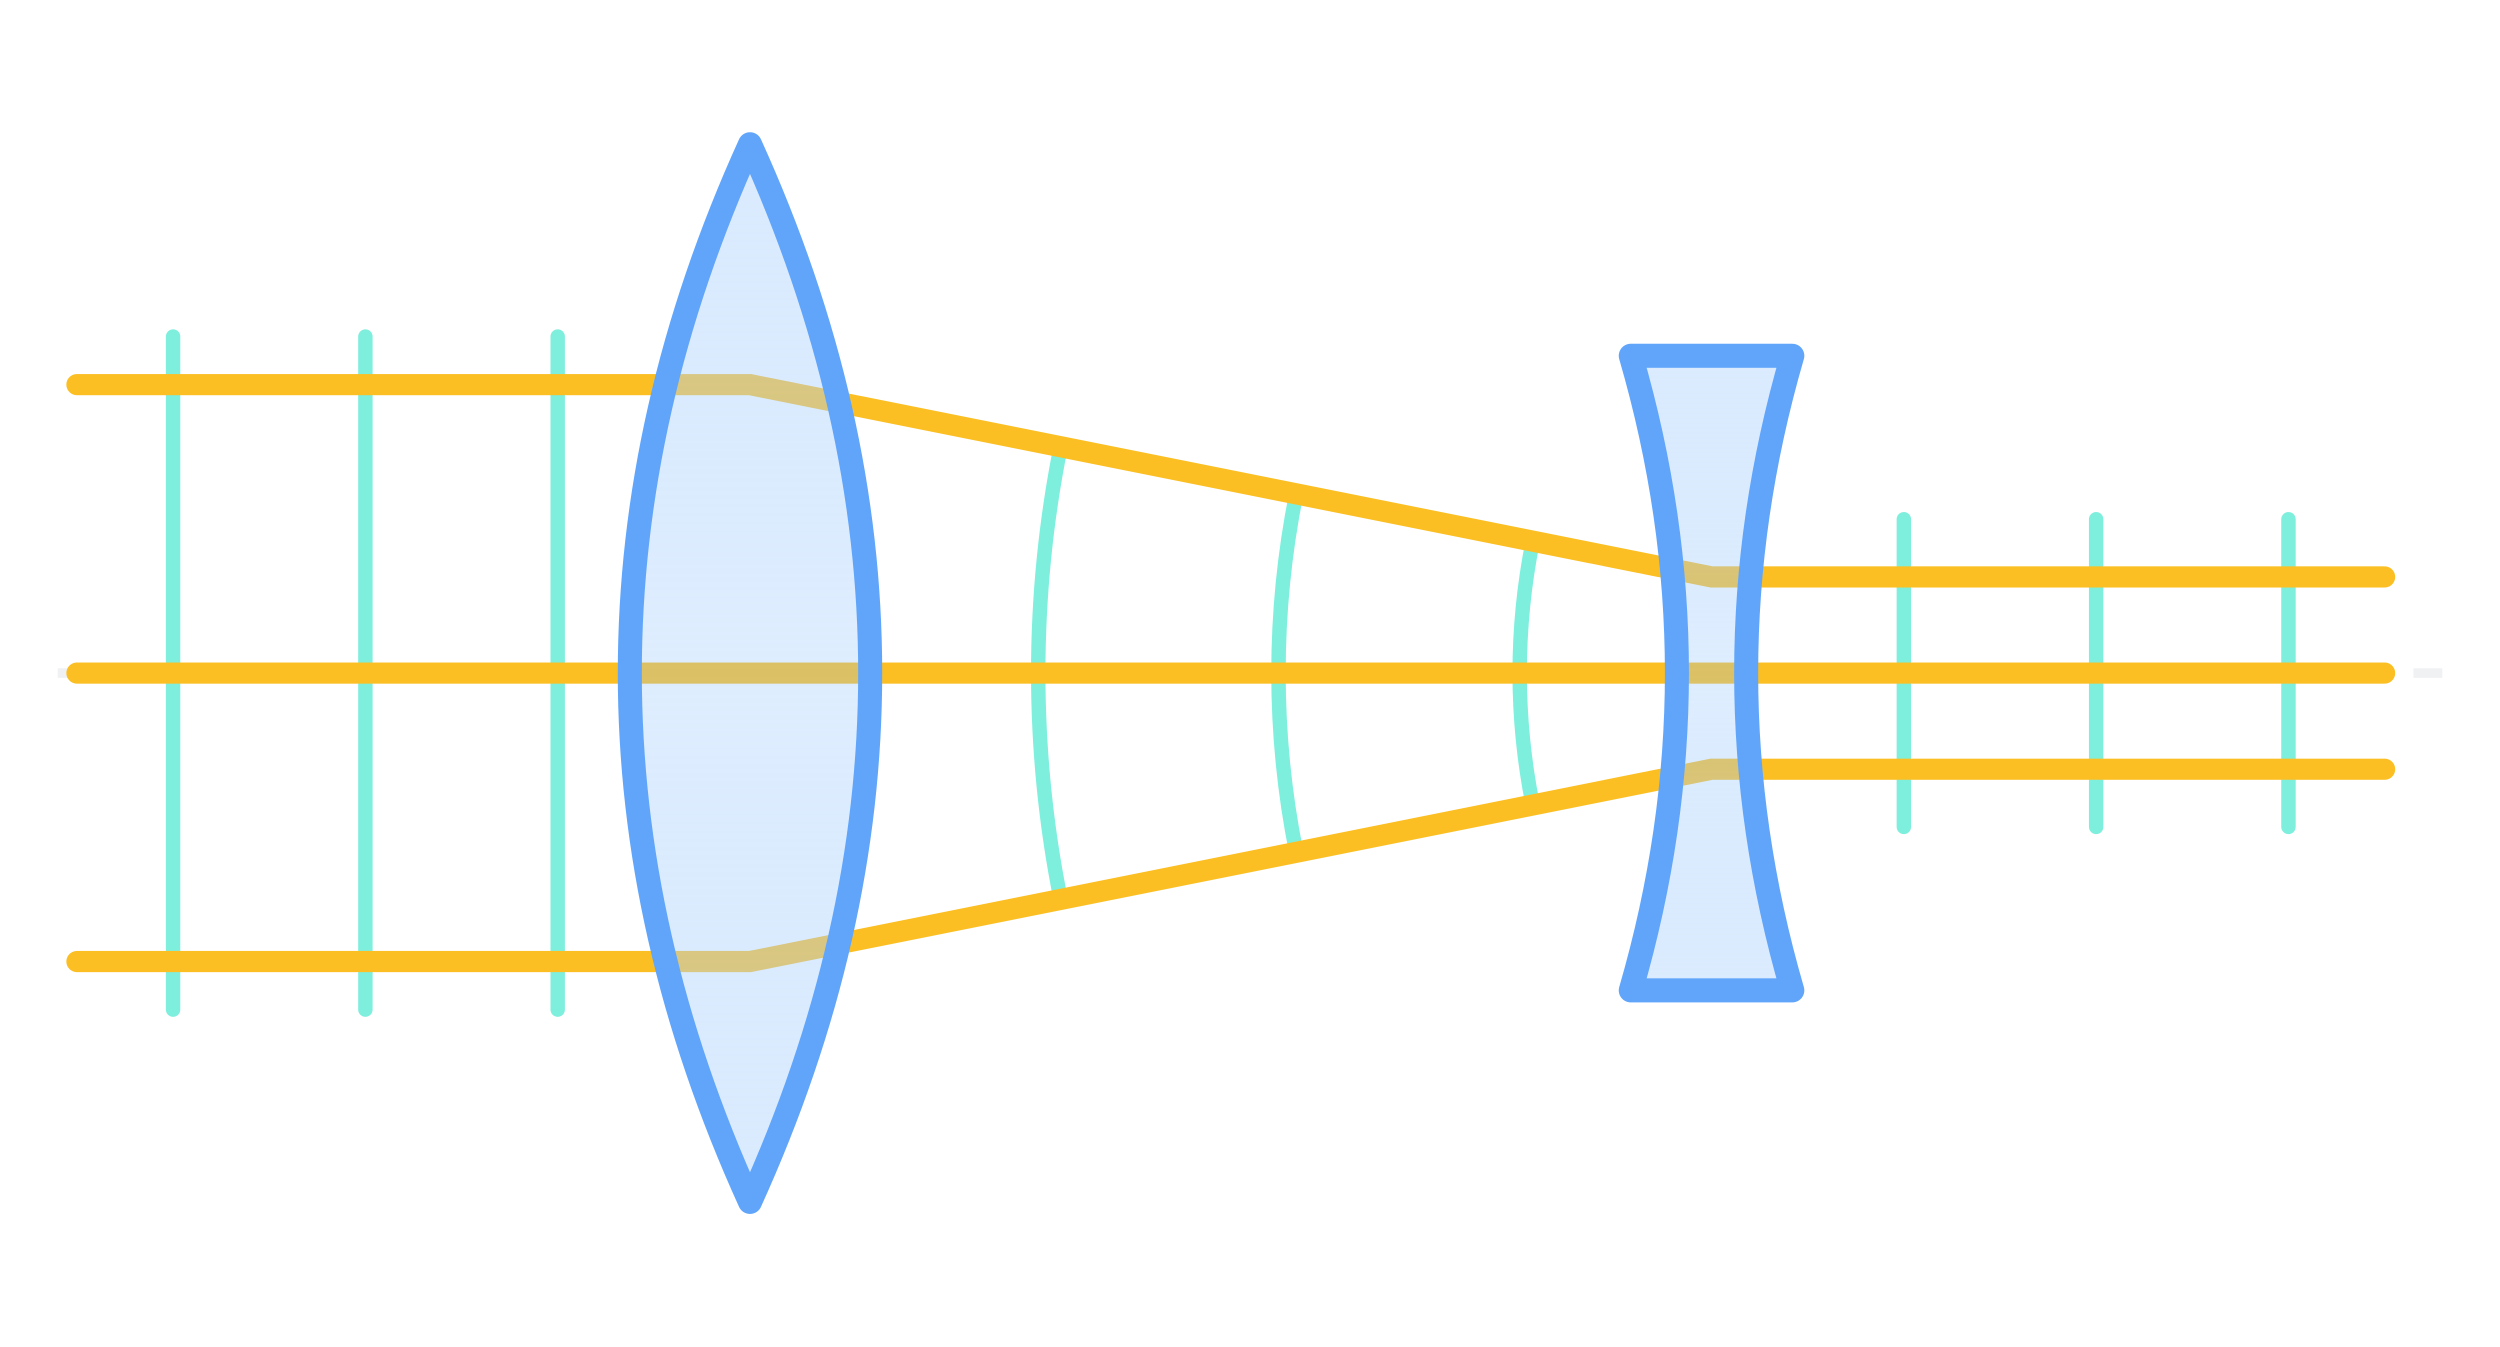
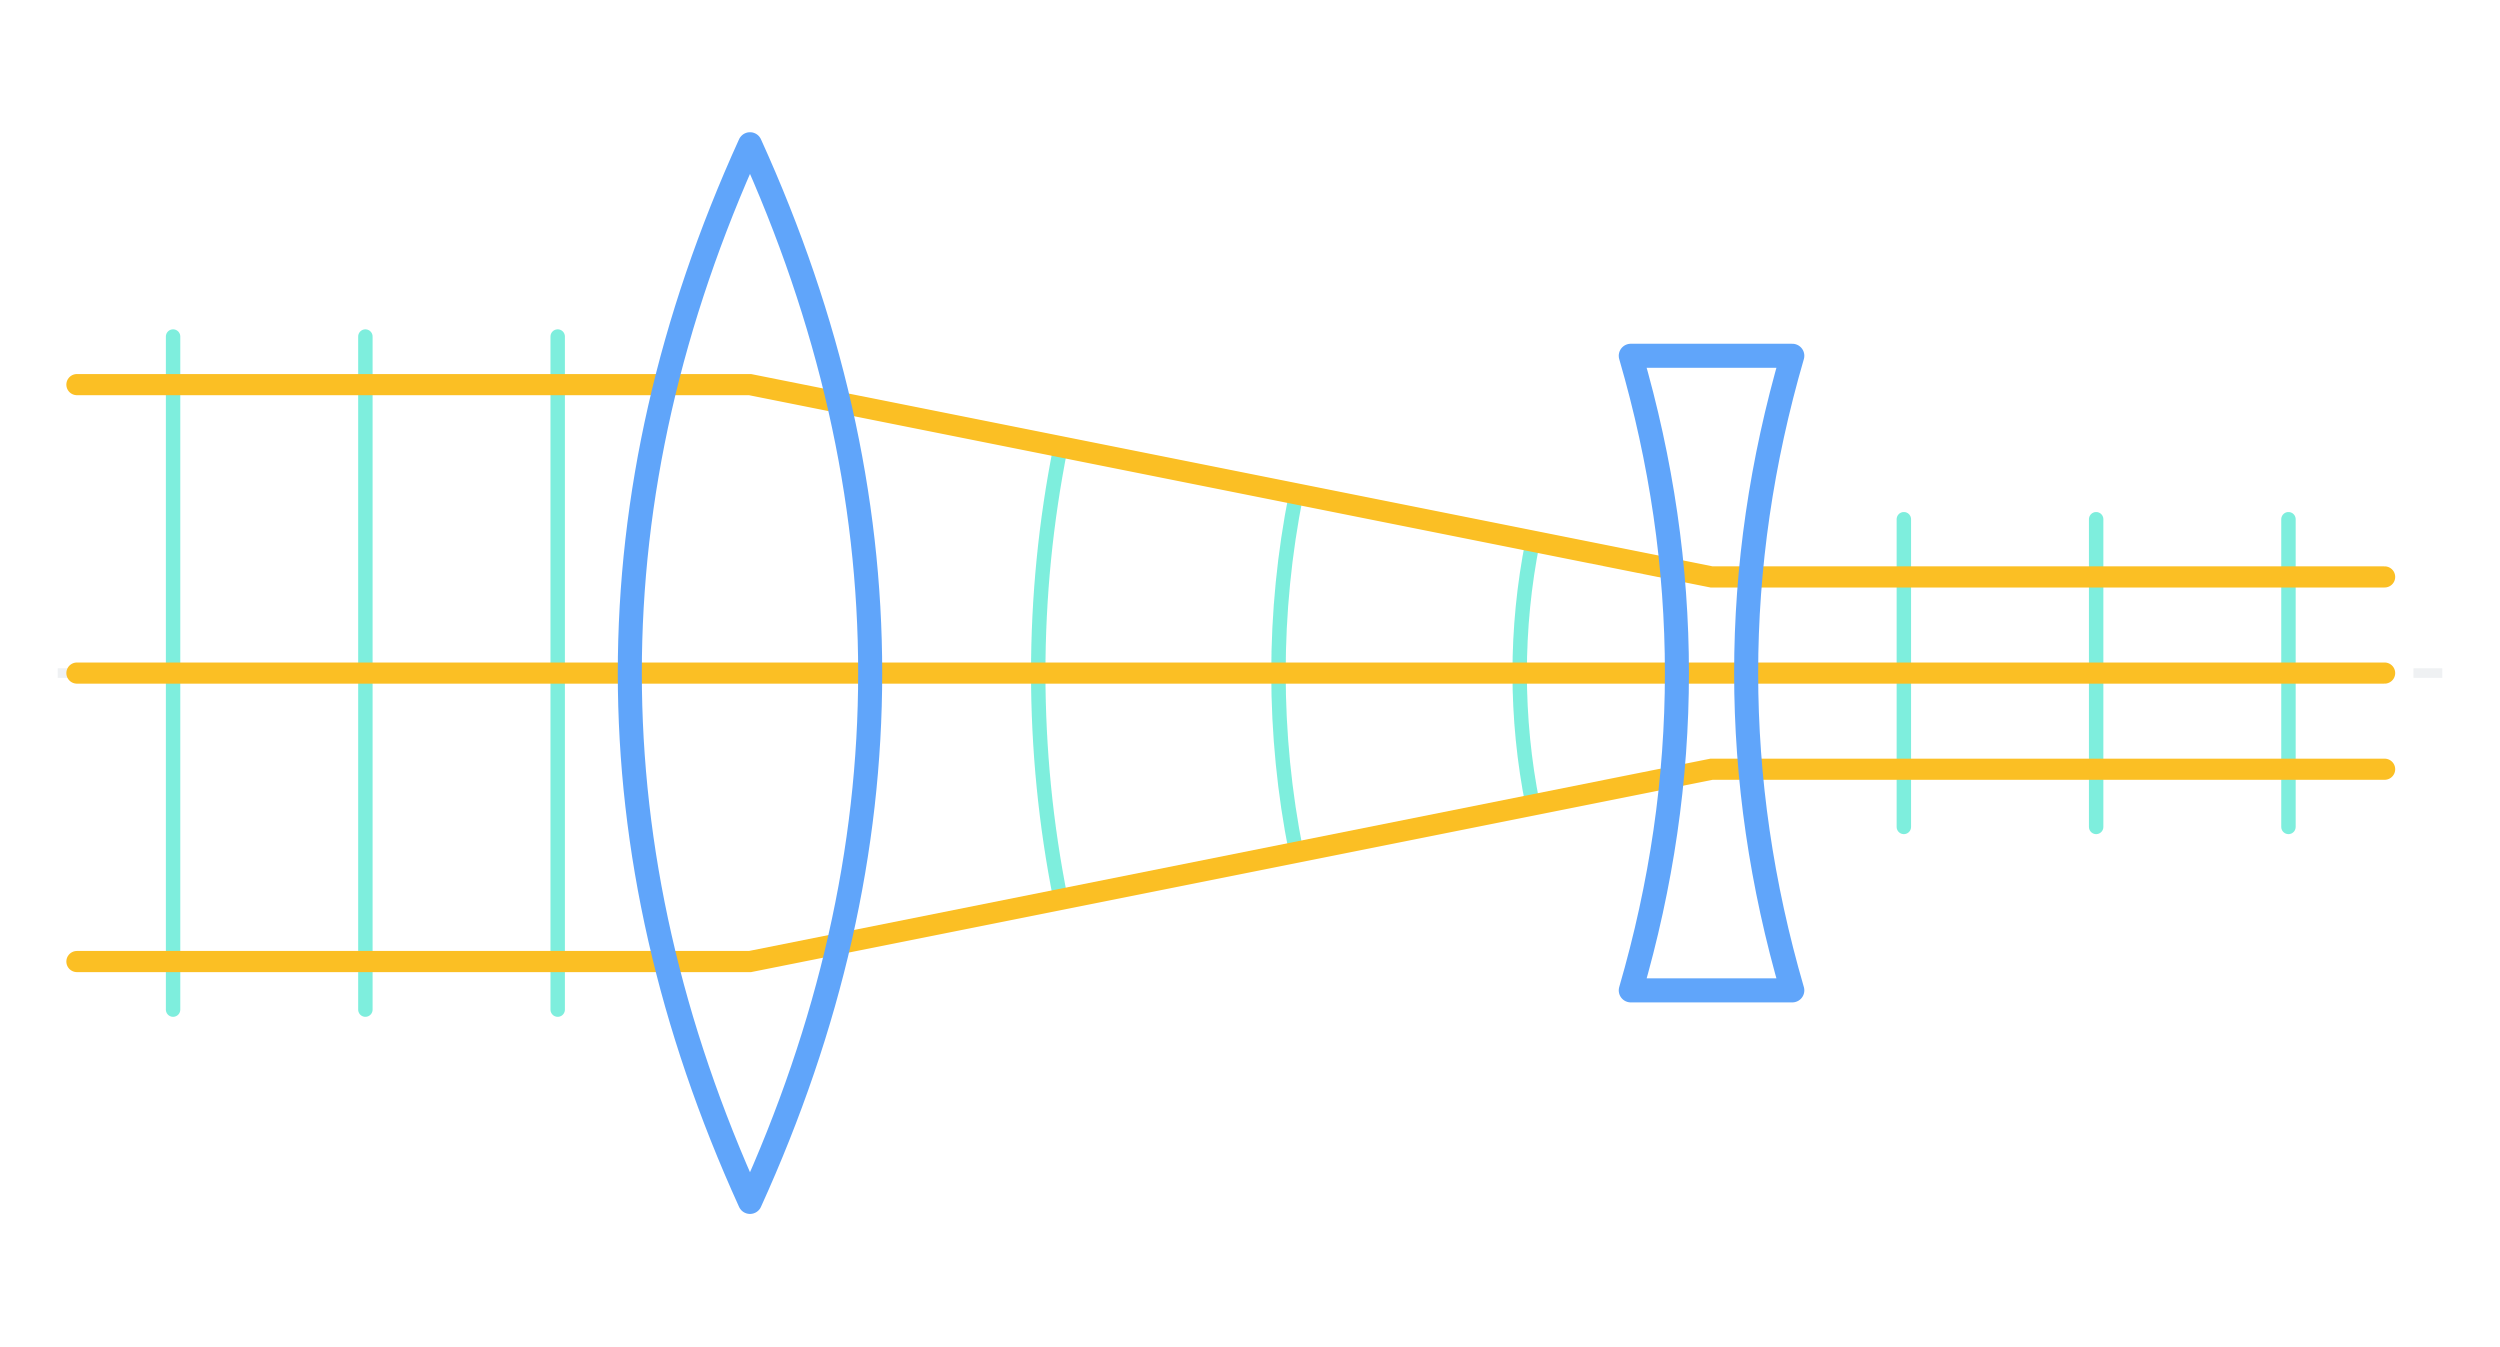
<svg xmlns="http://www.w3.org/2000/svg" viewBox="0 0 260 140" width="260" height="140" role="img" aria-labelledby="logo-title logo-description">
-   <defs>
-     <linearGradient id="lensGrad" x1="0%" y1="0%" x2="0%" y2="100%">
-       <stop offset="0%" stop-color="#bfdbfe" stop-opacity="0.55" />
-       <stop offset="50%" stop-color="#93c5fd" stop-opacity="0.30" />
-       <stop offset="100%" stop-color="#bfdbfe" stop-opacity="0.55" />
-     </linearGradient>
-   </defs>
  <line x1="6" y1="70" x2="254" y2="70" stroke="#e5e7eb" stroke-width="1" stroke-dasharray="3 4" stroke-opacity="0.6" />
  <g stroke="#5eead4" stroke-width="1.5" stroke-linecap="round" fill="none" stroke-opacity="0.8">
    <path d="M 18 35 V 105 M 38 35 V 105 M 58 35 V 105" />
    <path d="M 110.3 46.5 A 120 120 0 0 0 110.3 93.5" />
    <path d="M 134.8 51.4 A 95 95 0 0 0 134.8 88.6" />
    <path d="M 159.4 56.3 A 70 70 0 0 0 159.4 83.7" />
    <path d="M 198 54 V 86 M 218 54 V 86 M 238 54 V 86" />
  </g>
  <g stroke="#fbbf24" stroke-width="2.2" stroke-linecap="round" fill="none">
    <path d="M 8 40 H 78 L 178 60 H 248" />
    <path d="M 8 70 H 248" />
    <path d="M 8 100 H 78 L 178 80 H 248" />
  </g>
-   <g fill="url(#lensGrad)" stroke="#60a5fa" stroke-width="2.5" stroke-linejoin="round">
+   <g fill="none" stroke="#60a5fa" stroke-width="2.5" stroke-linejoin="round">
    <path d="M 78 15 Q 53 70 78 125 Q 103 70 78 15 Z" />
    <path d="M 169.6 37 Q 179.2 70 169.6 103 H 186.4 Q 176.8 70 186.4 37 Z" />
  </g>
</svg>
